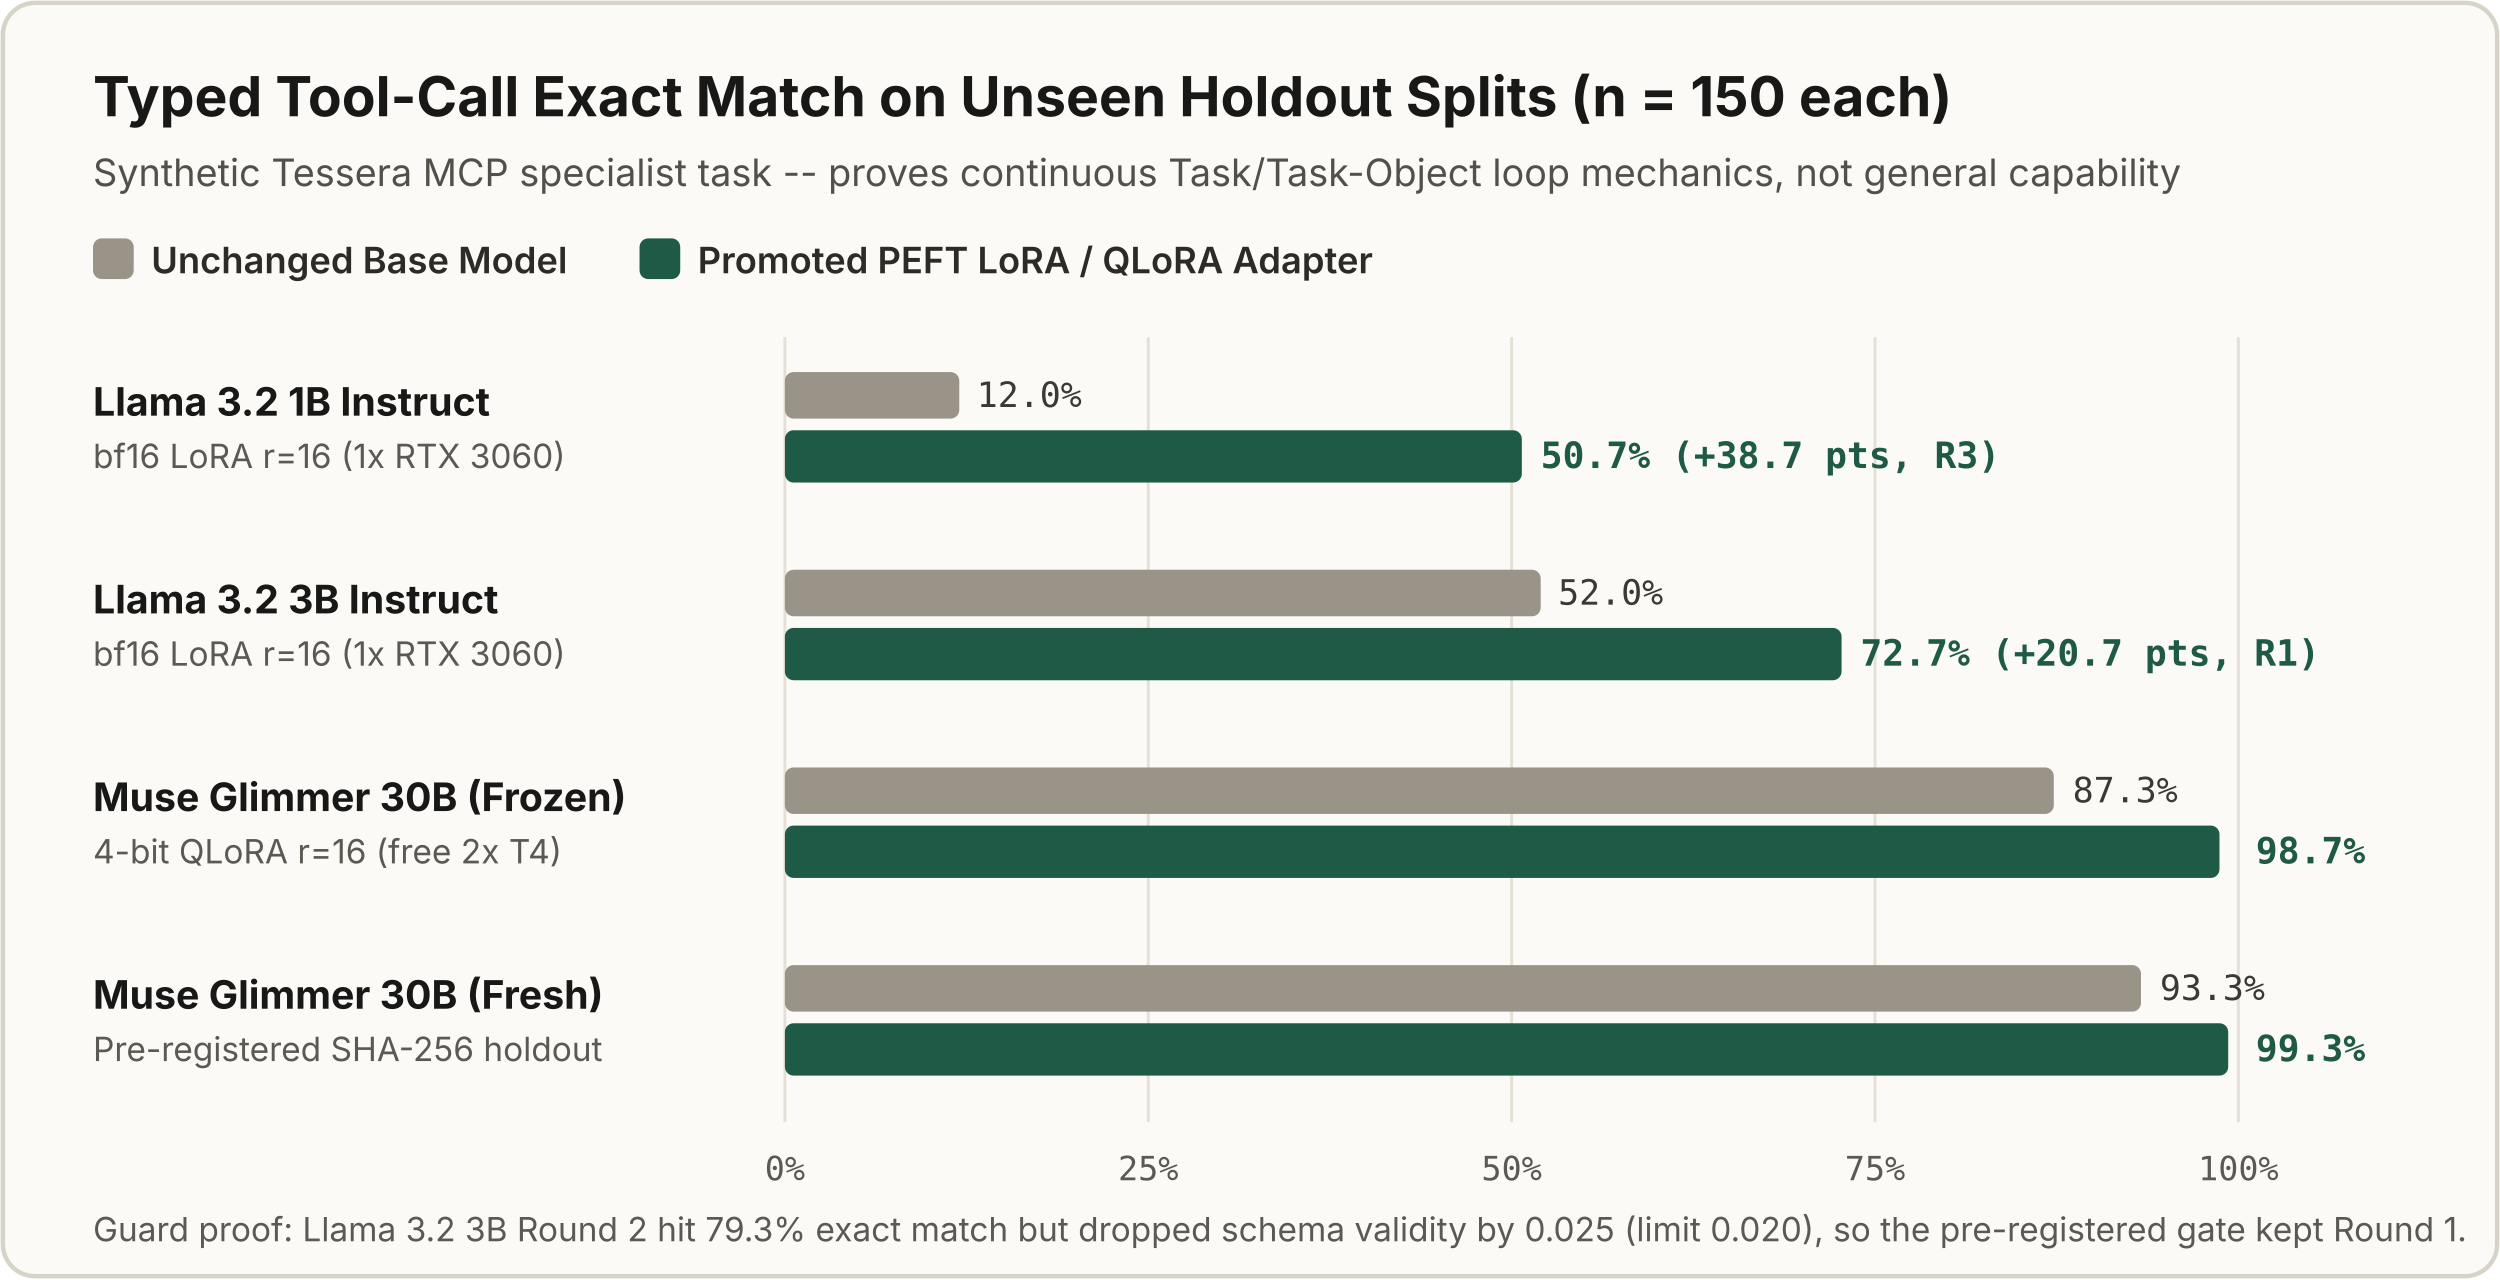
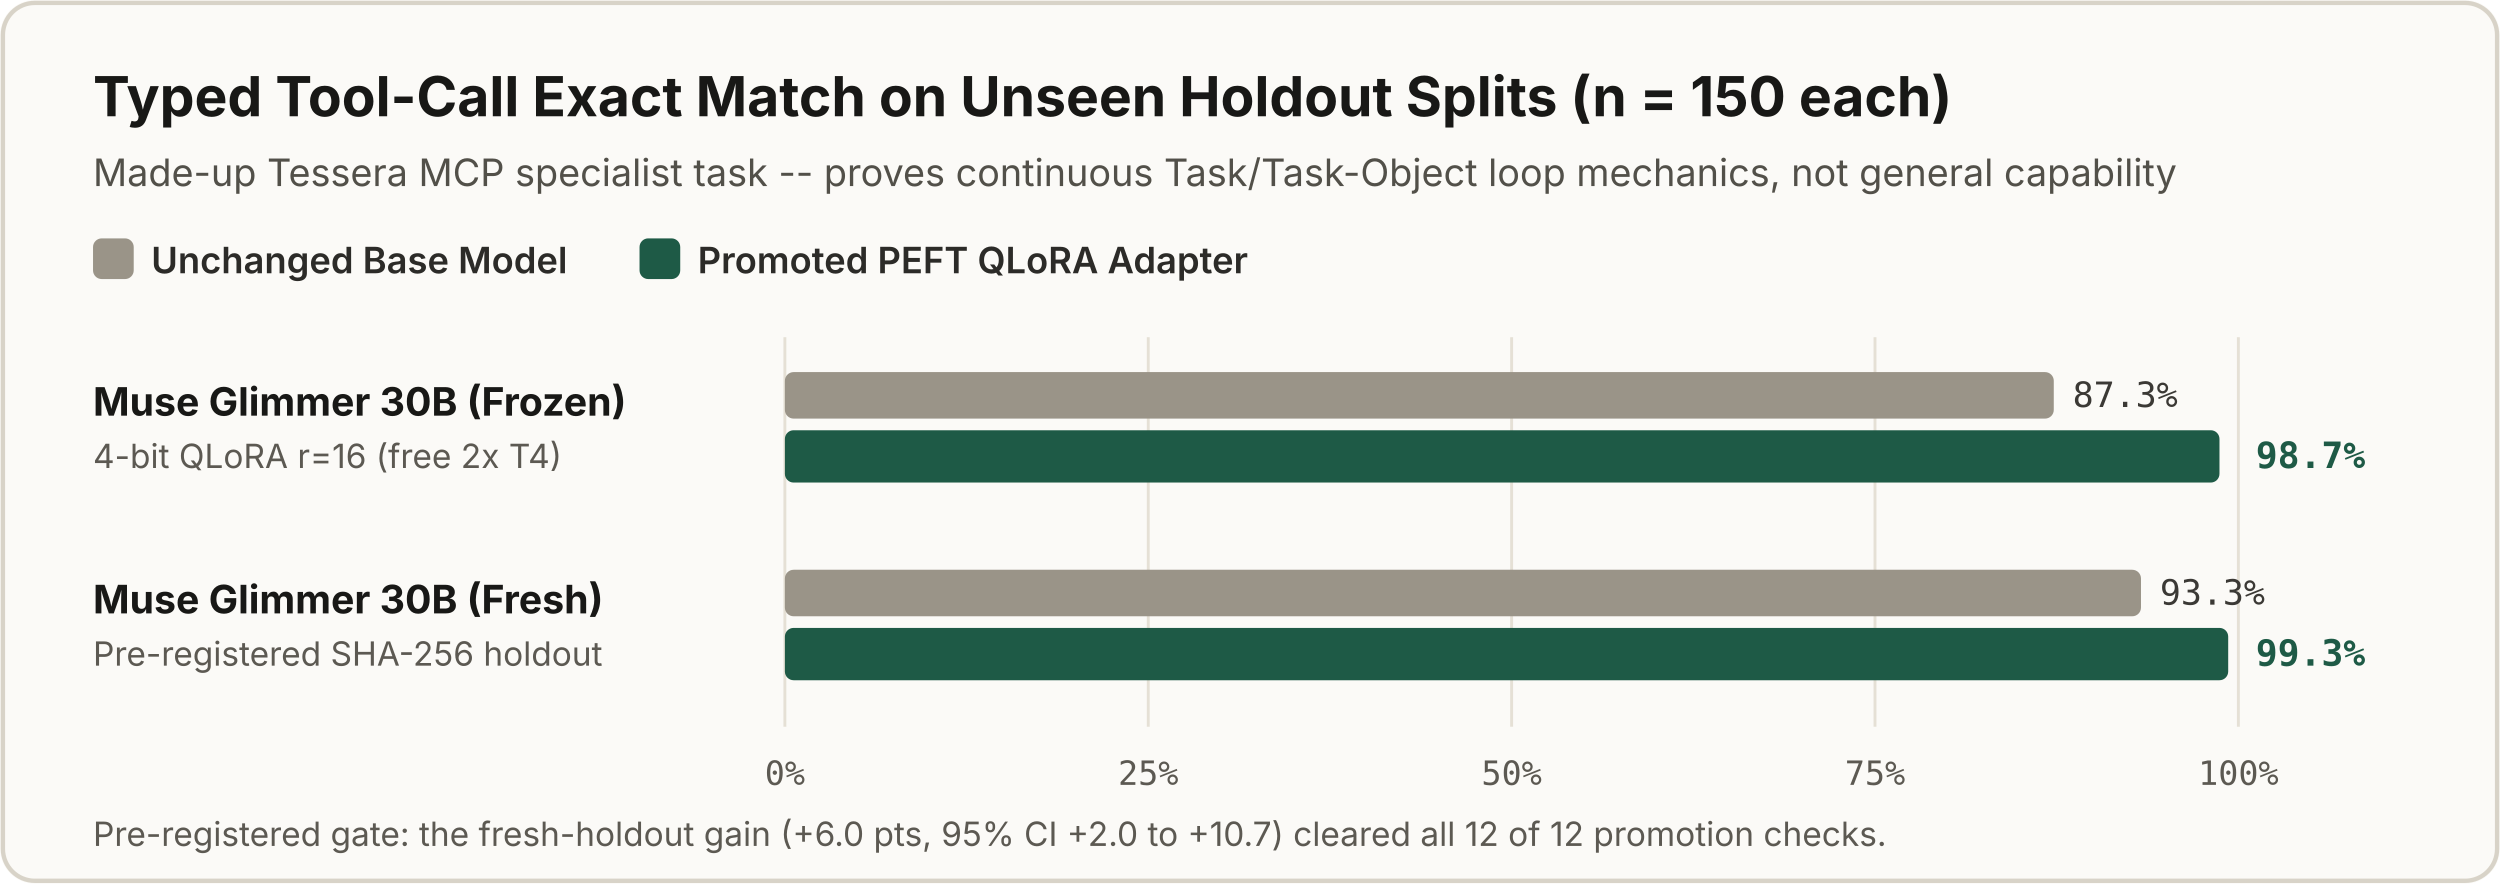
- <svg xmlns="http://www.w3.org/2000/svg" viewBox="0 0 860 440" role="img" aria-labelledby="acc-title acc-desc">
-   <rect width="860" height="440" rx="12" fill="#fbfaf7" />
-   <rect x="1" y="1" width="858" height="438" rx="11" fill="none" stroke="#d8d3c8" stroke-width="1.5" />
+ <svg xmlns="http://www.w3.org/2000/svg" viewBox="0 0 860 304" role="img" aria-labelledby="acc-title acc-desc">
+   <rect width="860" height="304" rx="12" fill="#fbfaf7" />
+   <rect x="1" y="1" width="858" height="302" rx="11" fill="none" stroke="#d8d3c8" stroke-width="1.5" />
  <text x="32" y="40" font-family="system-ui, -apple-system, Segoe UI, sans-serif" font-size="19" font-weight="700" fill="#181816">Typed Tool-Call Exact Match on Unseen Holdout Splits (n = 150 each)</text>
-   <text x="32" y="64" font-family="system-ui, -apple-system, Segoe UI, sans-serif" font-size="13" fill="#525049">Synthetic Tessera MCP specialist task -- proves continuous Task/Task-Object loop mechanics, not general capability</text>
+   <text x="32" y="64" font-family="system-ui, -apple-system, Segoe UI, sans-serif" font-size="13" fill="#525049">Made-up Tessera MCP specialist task -- proves continuous Task/Task-Object loop mechanics, not general capability</text>
  <rect x="32" y="82" width="14" height="14" rx="3" fill="#9a9488" />
  <text x="52" y="94" font-family="system-ui, -apple-system, Segoe UI, sans-serif" font-size="12.5" font-weight="600" fill="#2c2b28">Unchanged Base Model</text>
  <rect x="220" y="82" width="14" height="14" rx="3" fill="#1e5a46" />
-   <text x="240" y="94" font-family="system-ui, -apple-system, Segoe UI, sans-serif" font-size="12.5" font-weight="600" fill="#2c2b28">Promoted PEFT LoRA / QLoRA Adapter</text>
+   <text x="240" y="94" font-family="system-ui, -apple-system, Segoe UI, sans-serif" font-size="12.5" font-weight="600" fill="#2c2b28">Promoted PEFT QLoRA Adapter</text>
  <g stroke="#e5e0d5" stroke-width="1">
-     <line x1="270" y1="116" x2="270" y2="386" />
-     <line x1="395" y1="116" x2="395" y2="386" />
-     <line x1="520" y1="116" x2="520" y2="386" />
-     <line x1="645" y1="116" x2="645" y2="386" />
-     <line x1="770" y1="116" x2="770" y2="386" />
+     <line x1="270" y1="116" x2="270" y2="250" />
+     <line x1="395" y1="116" x2="395" y2="250" />
+     <line x1="520" y1="116" x2="520" y2="250" />
+     <line x1="645" y1="116" x2="645" y2="250" />
+     <line x1="770" y1="116" x2="770" y2="250" />
  </g>
  <g font-family="ui-monospace, SFMono-Regular, Menlo, monospace" font-size="11.5" fill="#5c5952" text-anchor="middle">
-     <text x="270" y="406">0%</text>
-     <text x="395" y="406">25%</text>
-     <text x="520" y="406">50%</text>
-     <text x="645" y="406">75%</text>
-     <text x="770" y="406">100%</text>
+     <text x="270" y="270">0%</text>
+     <text x="395" y="270">25%</text>
+     <text x="520" y="270">50%</text>
+     <text x="645" y="270">75%</text>
+     <text x="770" y="270">100%</text>
  </g>
-   <text x="32" y="143" font-family="system-ui, -apple-system, Segoe UI, sans-serif" font-size="13.5" font-weight="700" fill="#181816">Llama 3.2 1B Instruct</text>
-   <text x="32" y="161" font-family="system-ui, -apple-system, Segoe UI, sans-serif" font-size="11.5" fill="#5c5952">bf16 LoRA r=16 (1x RTX 3060)</text>
-   <rect x="270" y="128" width="60" height="16" rx="3" fill="#9a9488" />
-   <text x="336" y="140" font-family="ui-monospace, SFMono-Regular, Menlo, monospace" font-size="12" fill="#3b3935">12.0%</text>
-   <rect x="270" y="148" width="253.5" height="18" rx="3" fill="#1e5a46" />
-   <text x="530" y="161" font-family="ui-monospace, SFMono-Regular, Menlo, monospace" font-size="12.5" font-weight="700" fill="#1e5a46">50.7% (+38.7 pts, R3)</text>
-   <text x="32" y="211" font-family="system-ui, -apple-system, Segoe UI, sans-serif" font-size="13.5" font-weight="700" fill="#181816">Llama 3.2 3B Instruct</text>
-   <text x="32" y="229" font-family="system-ui, -apple-system, Segoe UI, sans-serif" font-size="11.5" fill="#5c5952">bf16 LoRA r=16 (1x RTX 3060)</text>
-   <rect x="270" y="196" width="260" height="16" rx="3" fill="#9a9488" />
-   <text x="536" y="208" font-family="ui-monospace, SFMono-Regular, Menlo, monospace" font-size="12" fill="#3b3935">52.0%</text>
-   <rect x="270" y="216" width="363.5" height="18" rx="3" fill="#1e5a46" />
-   <text x="640" y="229" font-family="ui-monospace, SFMono-Regular, Menlo, monospace" font-size="12.5" font-weight="700" fill="#1e5a46">72.7% (+20.7 pts, R1)</text>
-   <text x="32" y="279" font-family="system-ui, -apple-system, Segoe UI, sans-serif" font-size="13.5" font-weight="700" fill="#181816">Muse Glimmer 30B (Frozen)</text>
-   <text x="32" y="297" font-family="system-ui, -apple-system, Segoe UI, sans-serif" font-size="11.5" fill="#5c5952">4-bit QLoRA r=16 (free 2x T4)</text>
-   <rect x="270" y="264" width="436.5" height="16" rx="3" fill="#9a9488" />
-   <text x="713" y="276" font-family="ui-monospace, SFMono-Regular, Menlo, monospace" font-size="12" fill="#3b3935">87.3%</text>
-   <rect x="270" y="284" width="493.5" height="18" rx="3" fill="#1e5a46" />
-   <text x="770" y="297" font-family="ui-monospace, SFMono-Regular, Menlo, monospace" font-size="12.5" font-weight="700" fill="#1e5a46" text-anchor="start" dx="6">98.7%</text>
-   <text x="32" y="347" font-family="system-ui, -apple-system, Segoe UI, sans-serif" font-size="13.5" font-weight="700" fill="#181816">Muse Glimmer 30B (Fresh)</text>
-   <text x="32" y="365" font-family="system-ui, -apple-system, Segoe UI, sans-serif" font-size="11.5" fill="#5c5952">Pre-registered SHA-256 holdout</text>
-   <rect x="270" y="332" width="466.5" height="16" rx="3" fill="#9a9488" />
-   <text x="743" y="344" font-family="ui-monospace, SFMono-Regular, Menlo, monospace" font-size="12" fill="#3b3935">93.3%</text>
-   <rect x="270" y="352" width="496.5" height="18" rx="3" fill="#1e5a46" />
-   <text x="770" y="365" font-family="ui-monospace, SFMono-Regular, Menlo, monospace" font-size="12.5" font-weight="700" fill="#1e5a46" text-anchor="start" dx="6">99.3%</text>
-   <text x="32" y="427" font-family="system-ui, -apple-system, Segoe UI, sans-serif" font-size="11.5" fill="#5c5952">Guard proof: Llama 3.2 3B Round 2 hit 79.3% exact match but dropped schema validity by 0.025 (limit 0.020), so the pre-registered gate kept Round 1.</text>
+   <text x="32" y="143" font-family="system-ui, -apple-system, Segoe UI, sans-serif" font-size="13.5" font-weight="700" fill="#181816">Muse Glimmer 30B (Frozen)</text>
+   <text x="32" y="161" font-family="system-ui, -apple-system, Segoe UI, sans-serif" font-size="11.5" fill="#5c5952">4-bit QLoRA r=16 (free 2x T4)</text>
+   <rect x="270" y="128" width="436.5" height="16" rx="3" fill="#9a9488" />
+   <text x="713" y="140" font-family="ui-monospace, SFMono-Regular, Menlo, monospace" font-size="12" fill="#3b3935">87.3%</text>
+   <rect x="270" y="148" width="493.5" height="18" rx="3" fill="#1e5a46" />
+   <text x="770" y="161" font-family="ui-monospace, SFMono-Regular, Menlo, monospace" font-size="12.5" font-weight="700" fill="#1e5a46" text-anchor="start" dx="6">98.7%</text>
+   <text x="32" y="211" font-family="system-ui, -apple-system, Segoe UI, sans-serif" font-size="13.5" font-weight="700" fill="#181816">Muse Glimmer 30B (Fresh)</text>
+   <text x="32" y="229" font-family="system-ui, -apple-system, Segoe UI, sans-serif" font-size="11.5" fill="#5c5952">Pre-registered SHA-256 holdout</text>
+   <rect x="270" y="196" width="466.5" height="16" rx="3" fill="#9a9488" />
+   <text x="743" y="208" font-family="ui-monospace, SFMono-Regular, Menlo, monospace" font-size="12" fill="#3b3935">93.3%</text>
+   <rect x="270" y="216" width="496.5" height="18" rx="3" fill="#1e5a46" />
+   <text x="770" y="229" font-family="ui-monospace, SFMono-Regular, Menlo, monospace" font-size="12.5" font-weight="700" fill="#1e5a46" text-anchor="start" dx="6">99.3%</text>
+   <text x="32" y="291" font-family="system-ui, -apple-system, Segoe UI, sans-serif" font-size="11.5" fill="#5c5952">Pre-registered gate: the fresh-holdout gain (+6.0 pts, 95% CI +2.0 to +10.7) cleared all 12 of 12 promotion checks.</text>
</svg>
